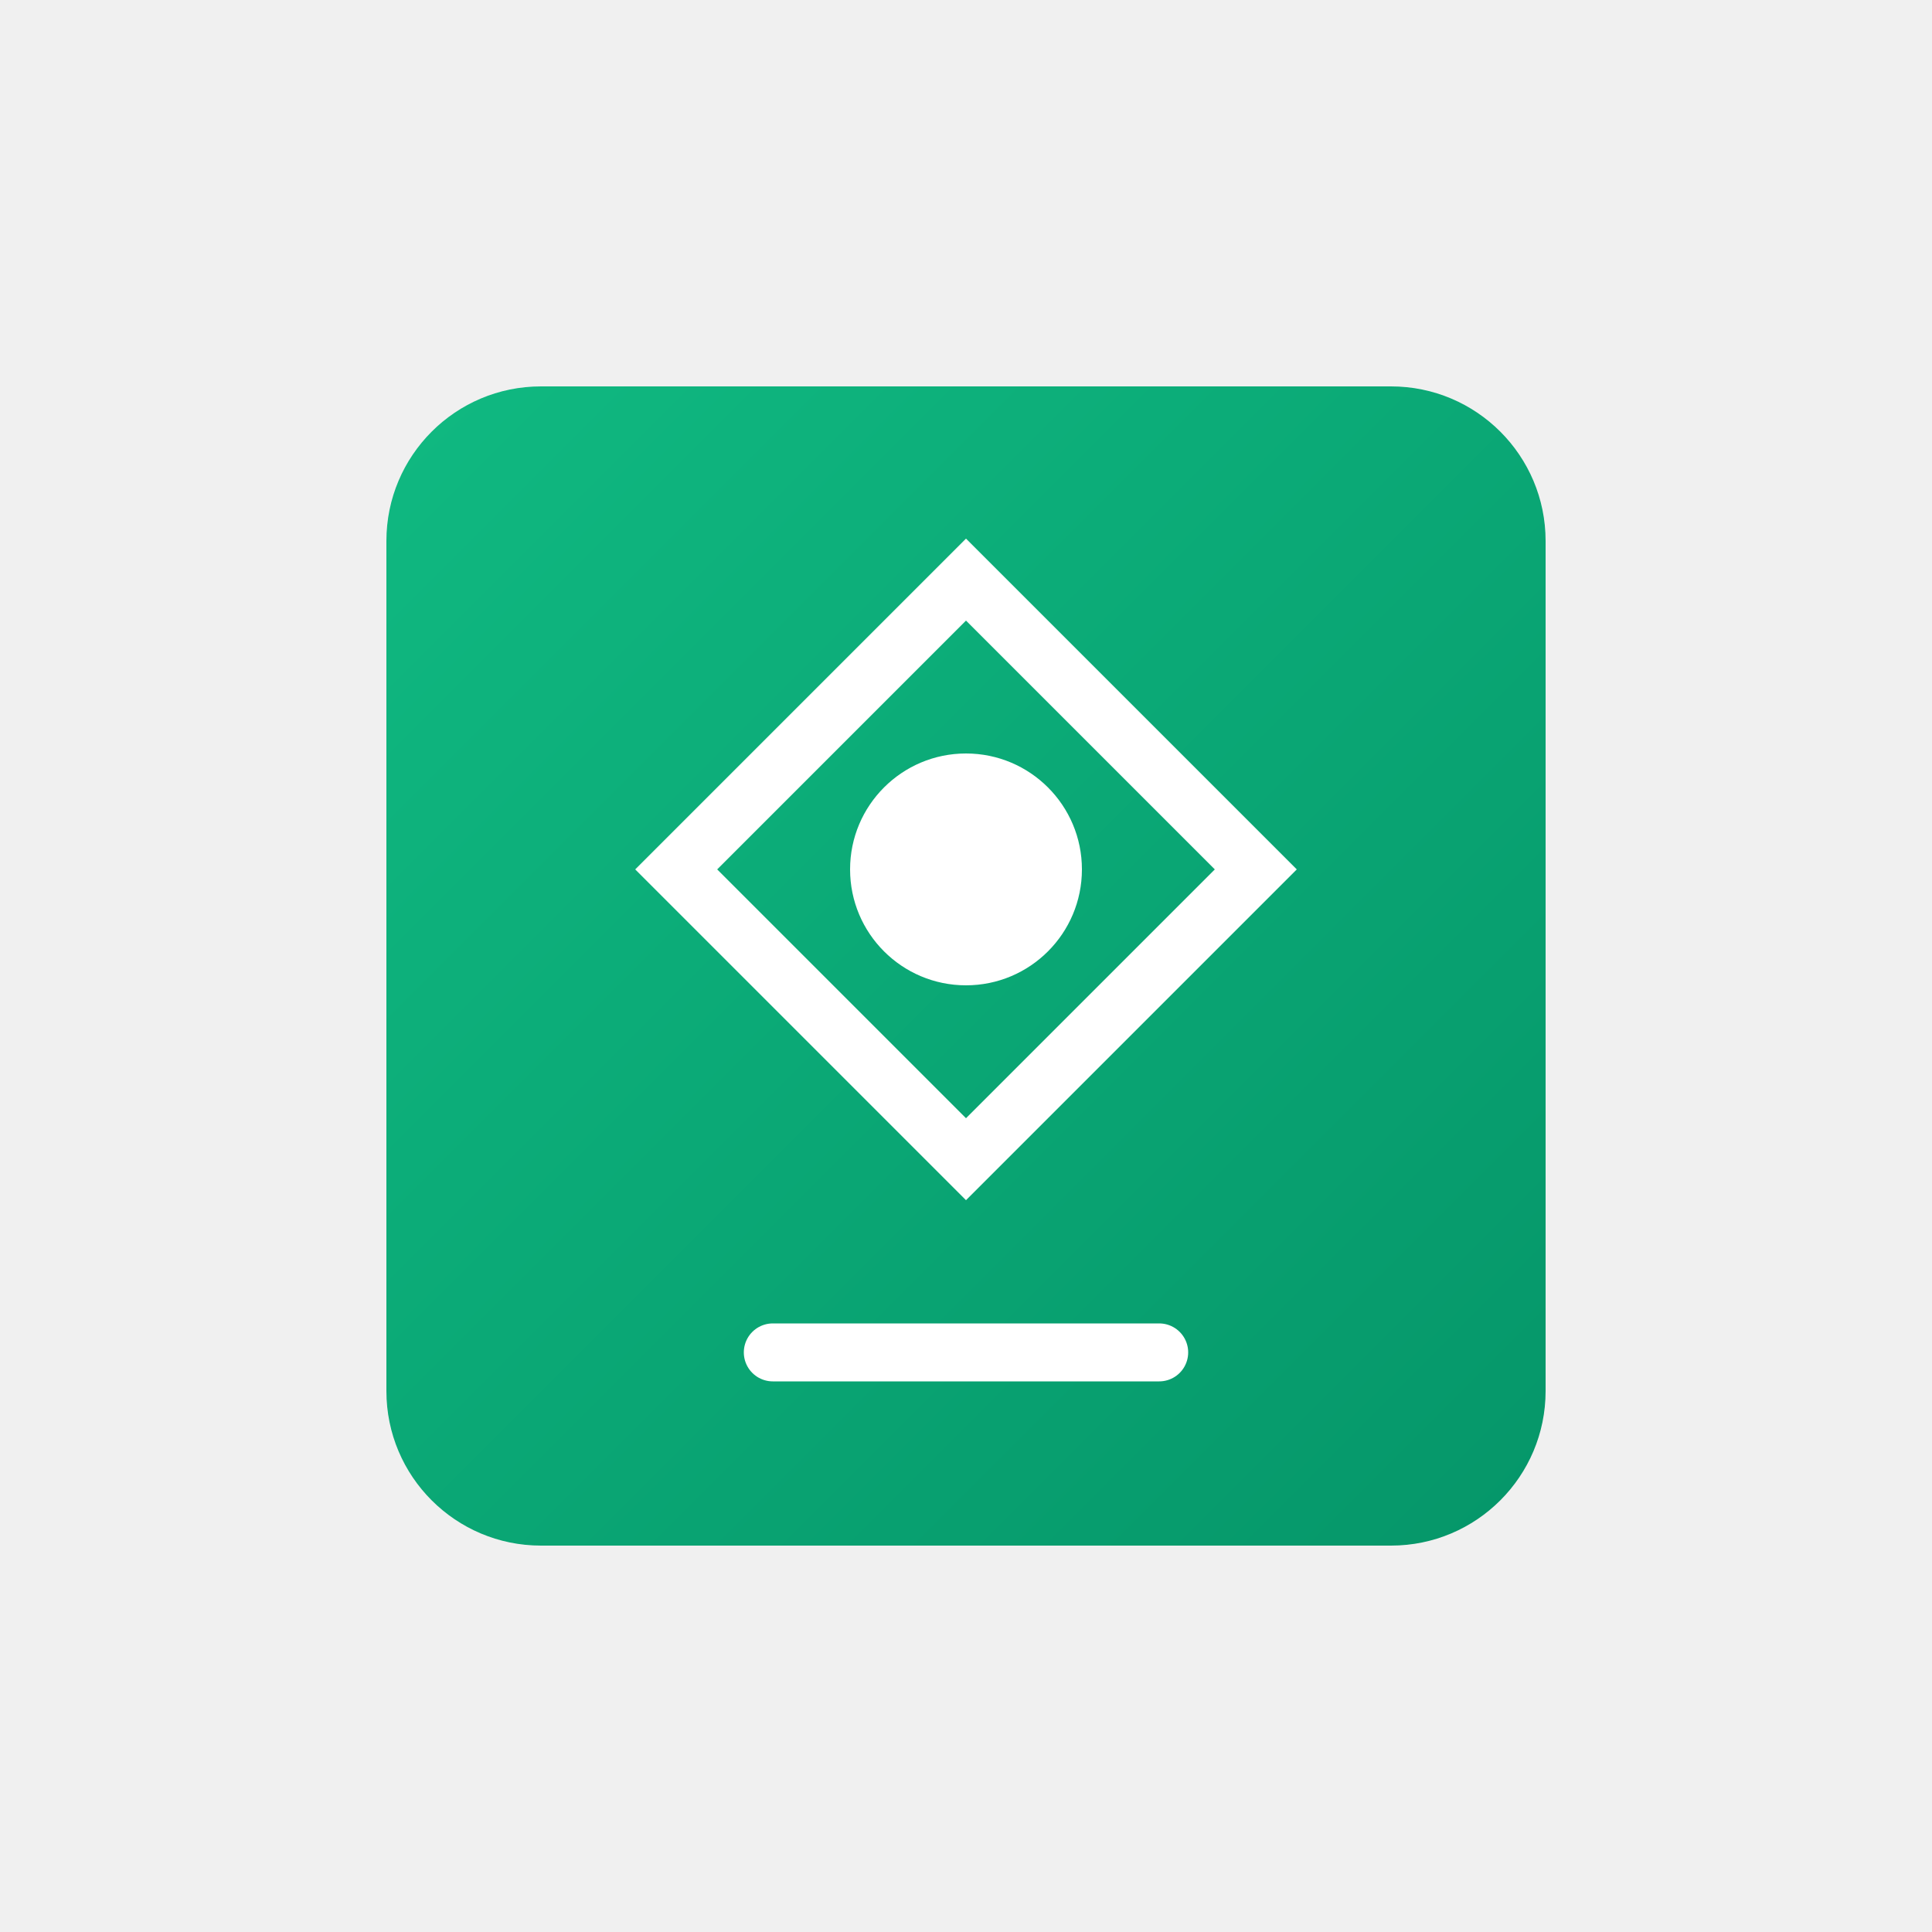
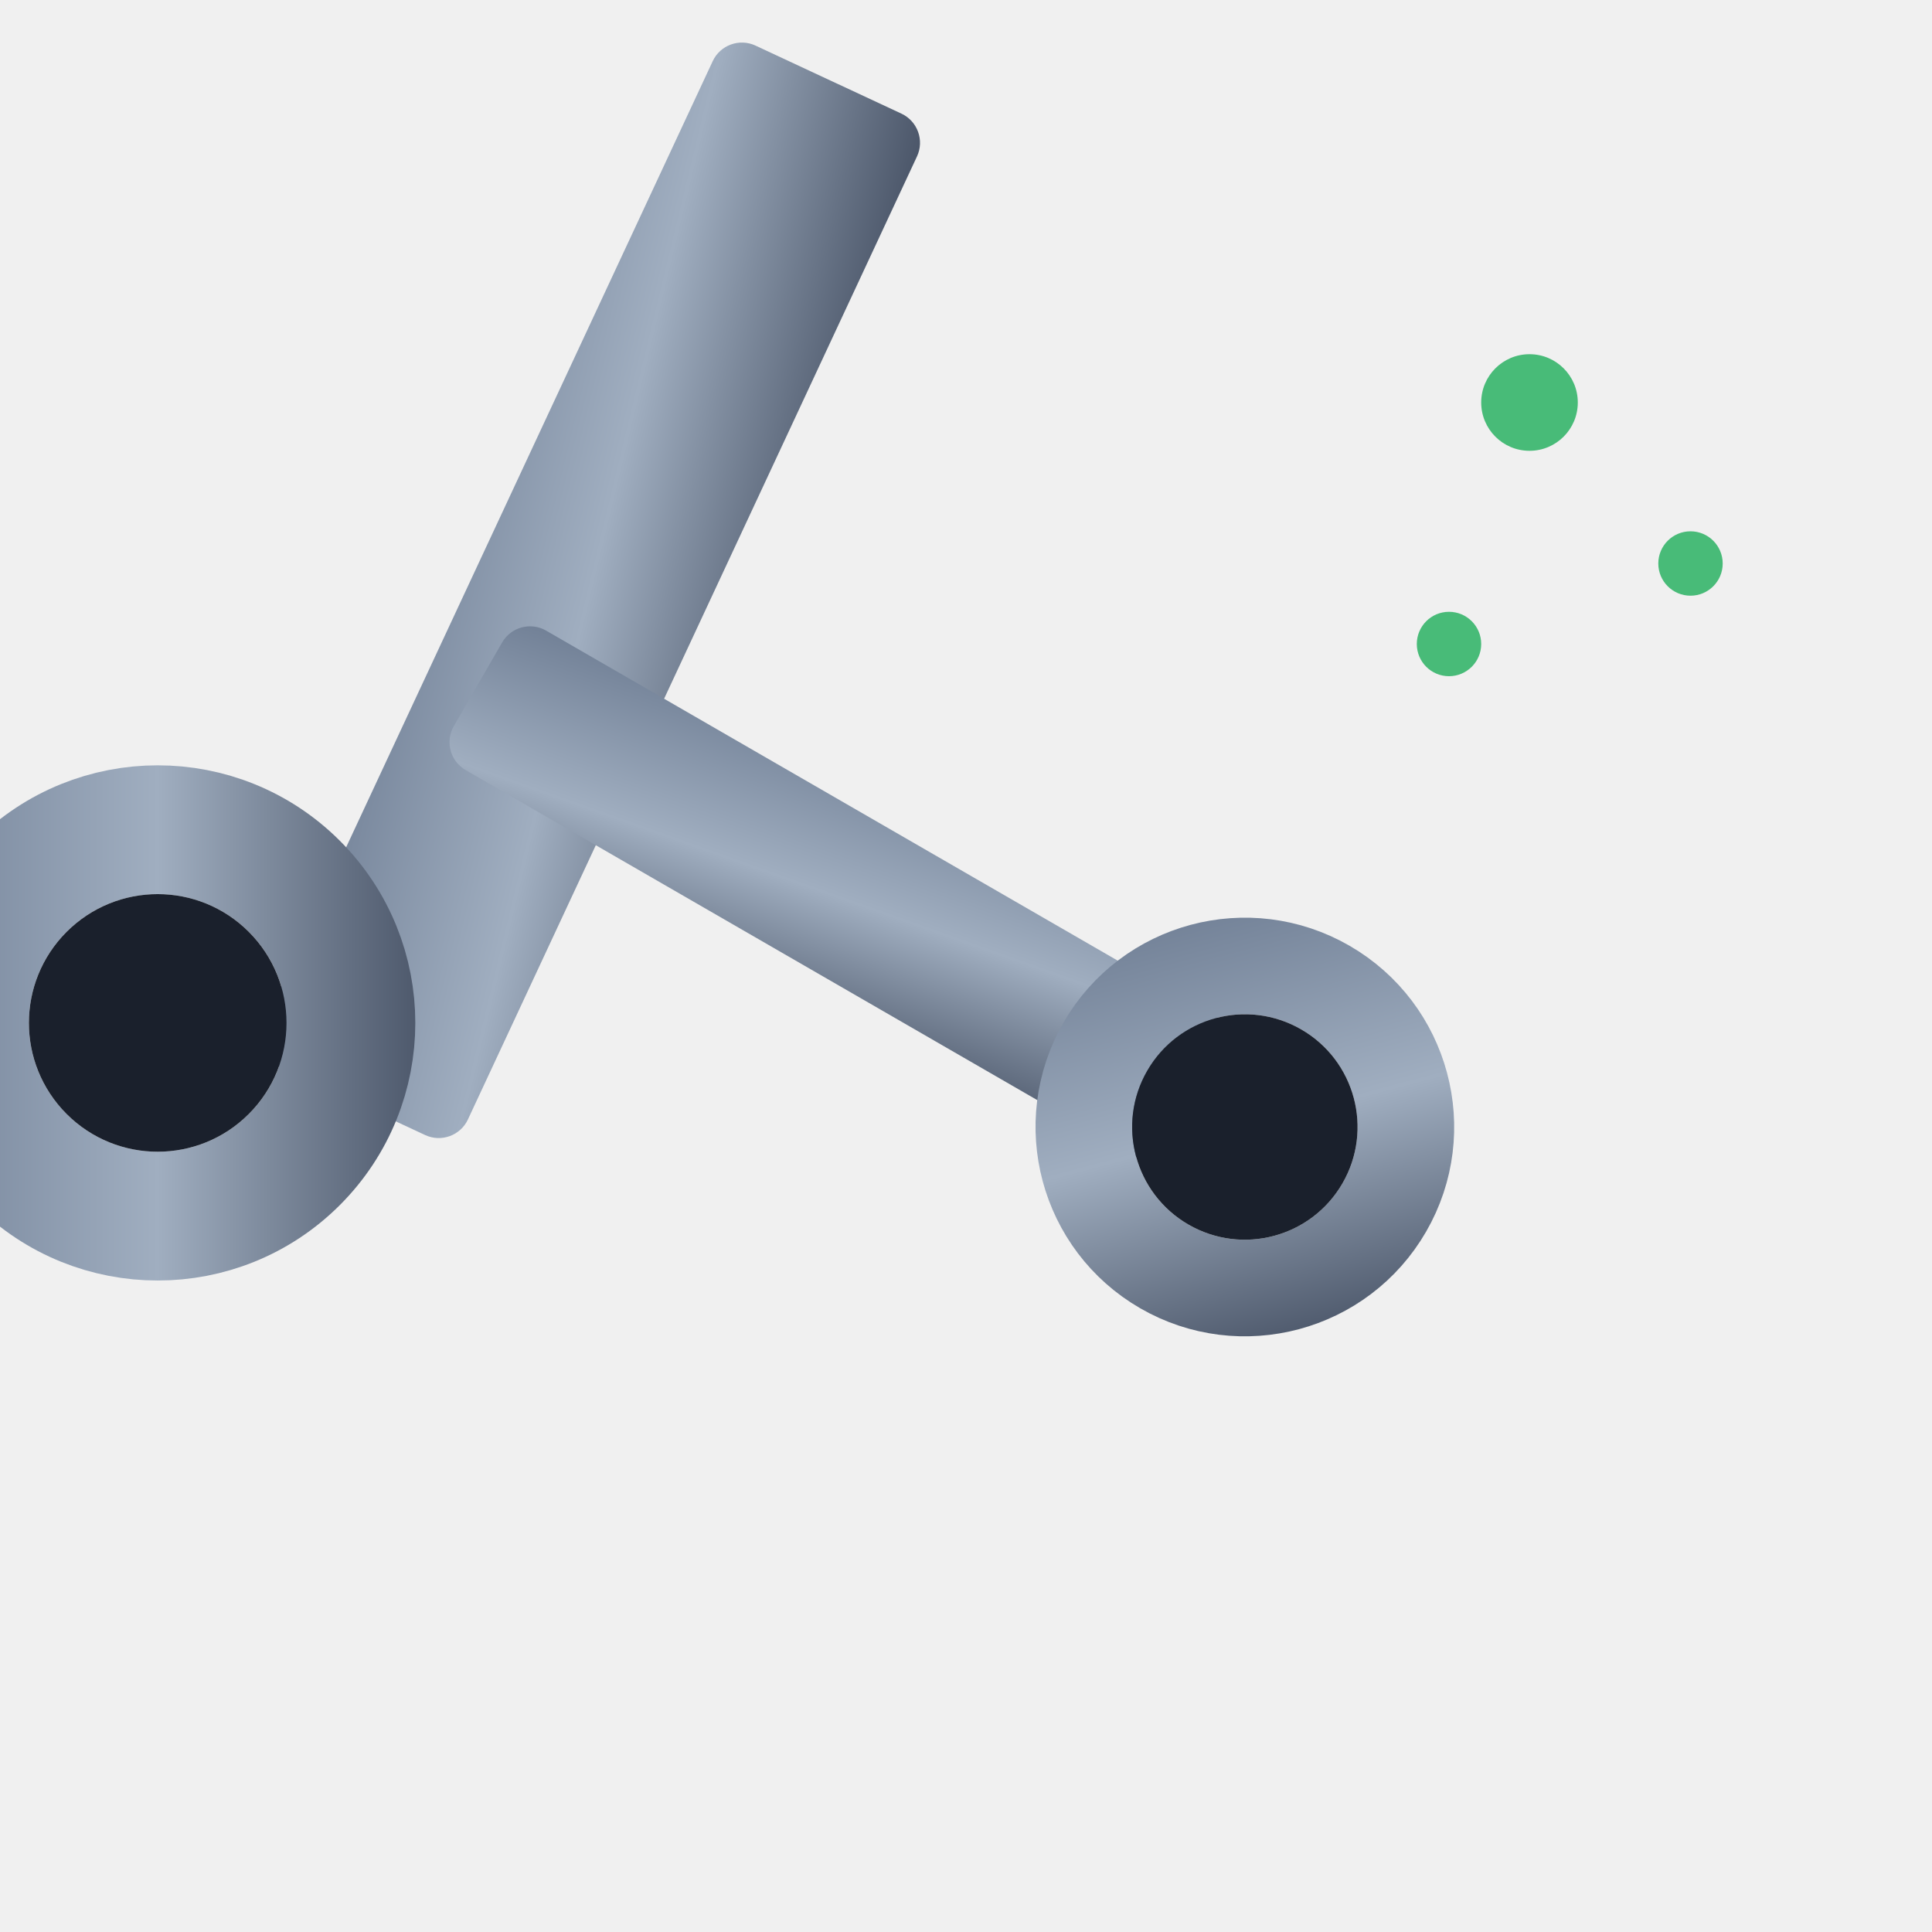
- <svg xmlns="http://www.w3.org/2000/svg" viewBox="0 0 100 100">
+ <svg xmlns="http://www.w3.org/2000/svg" viewBox="0 0 120 120">
  <defs>
-     <linearGradient id="grad" x1="0%" y1="0%" x2="100%" y2="100%">
-       <stop offset="0%" style="stop-color:#10B981" />
-       <stop offset="100%" style="stop-color:#059669" />
+     <linearGradient id="wrench" x1="0%" y1="0%" x2="100%" y2="100%">
+       <stop offset="0%" style="stop-color:#718096" />
+       <stop offset="50%" style="stop-color:#A0AEC0" />
+       <stop offset="100%" style="stop-color:#4A5568" />
    </linearGradient>
  </defs>
-   <rect x="20" y="20" width="60" height="60" rx="8" fill="url(#grad)" />
-   <path d="M50 30 L65 45 L50 60 L35 45 Z" fill="none" stroke="white" stroke-width="3" />
-   <circle cx="50" cy="45" r="6" fill="white" />
-   <line x1="40" y1="70" x2="60" y2="70" stroke="white" stroke-width="3" stroke-linecap="round" />
+   <g transform="rotate(-45 60 60)">
+     <rect x="25" y="20" width="70" height="14" rx="2" fill="url(#wrench)" transform="rotate(-20 60 27)" />
+     <circle cx="22" cy="27" r="12" fill="none" stroke="url(#wrench)" stroke-width="8" />
+     <circle cx="22" cy="27" r="8" fill="#1a202c" />
+   </g>
+   <g transform="rotate(30 60 60)">
+     <rect x="25" y="55" width="55" height="10" rx="2" fill="url(#wrench)" />
+     <circle cx="80" cy="60" r="10" fill="none" stroke="url(#wrench)" stroke-width="6" />
+     <circle cx="80" cy="60" r="7" fill="#1a202c" />
+   </g>
+   <circle cx="95" cy="25" r="3" fill="#48BB78" />
+   <circle cx="105" cy="35" r="2" fill="#48BB78" />
+   <circle cx="90" cy="40" r="2" fill="#48BB78" />
</svg>
